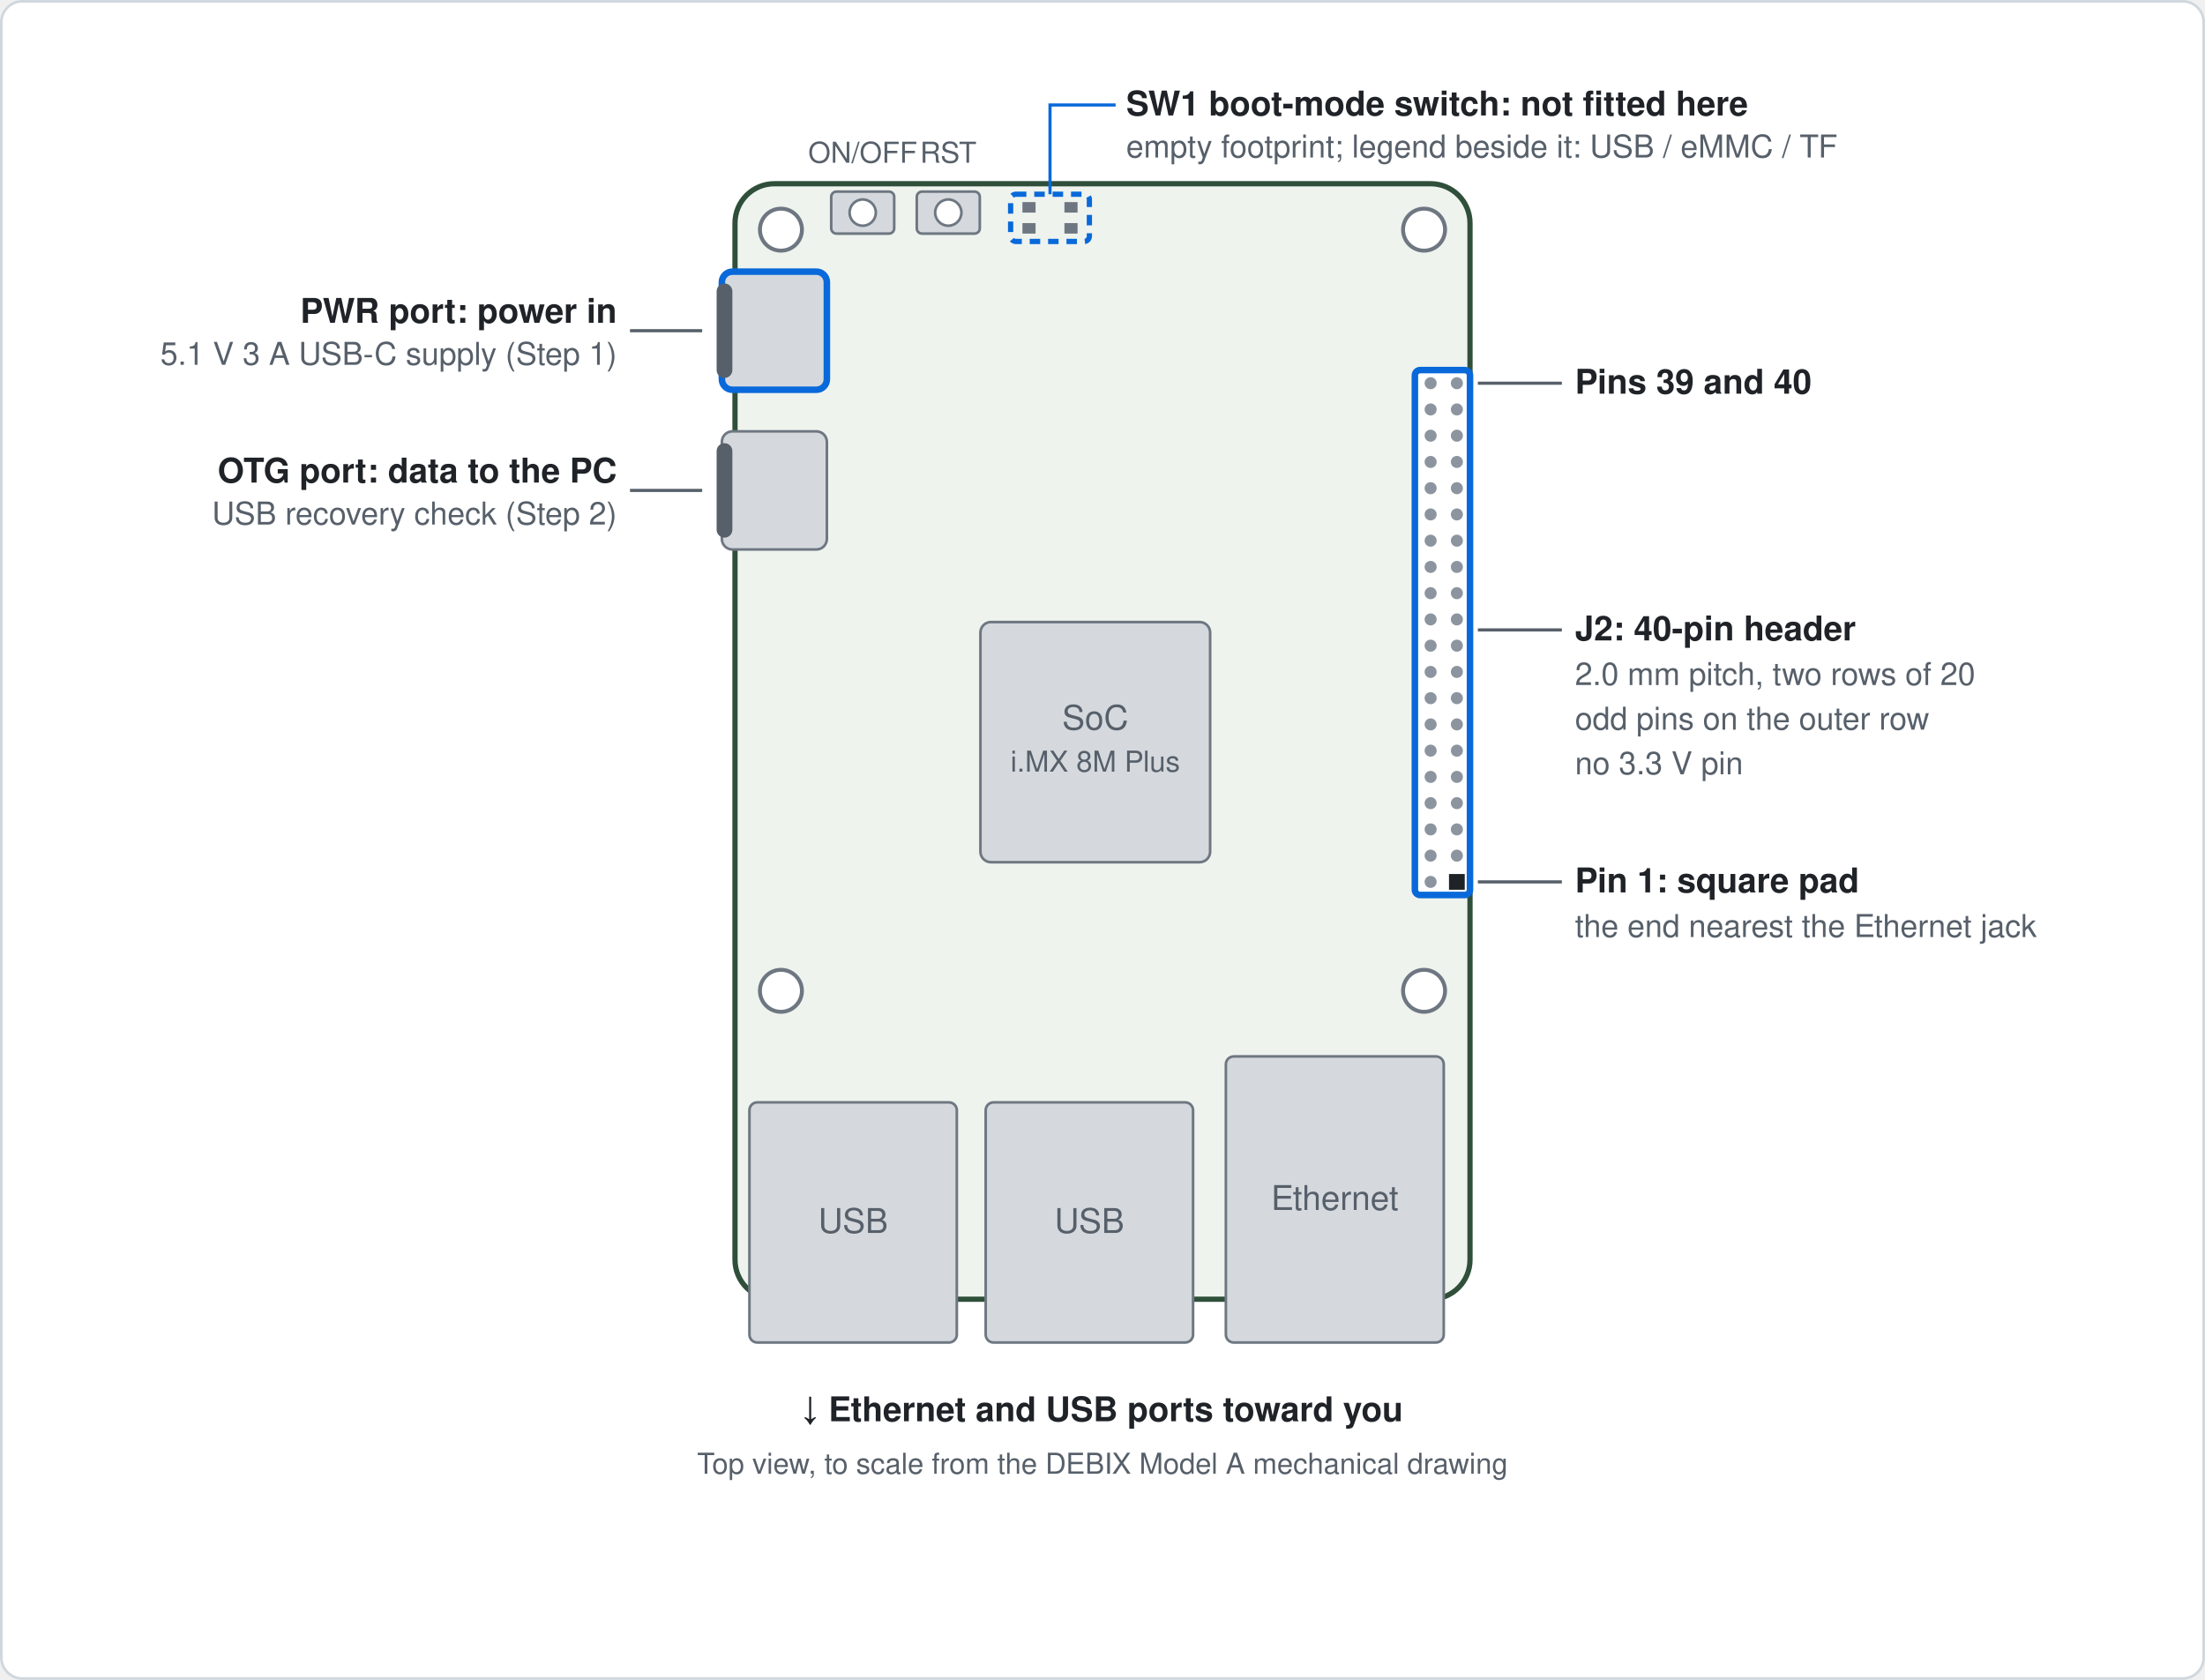
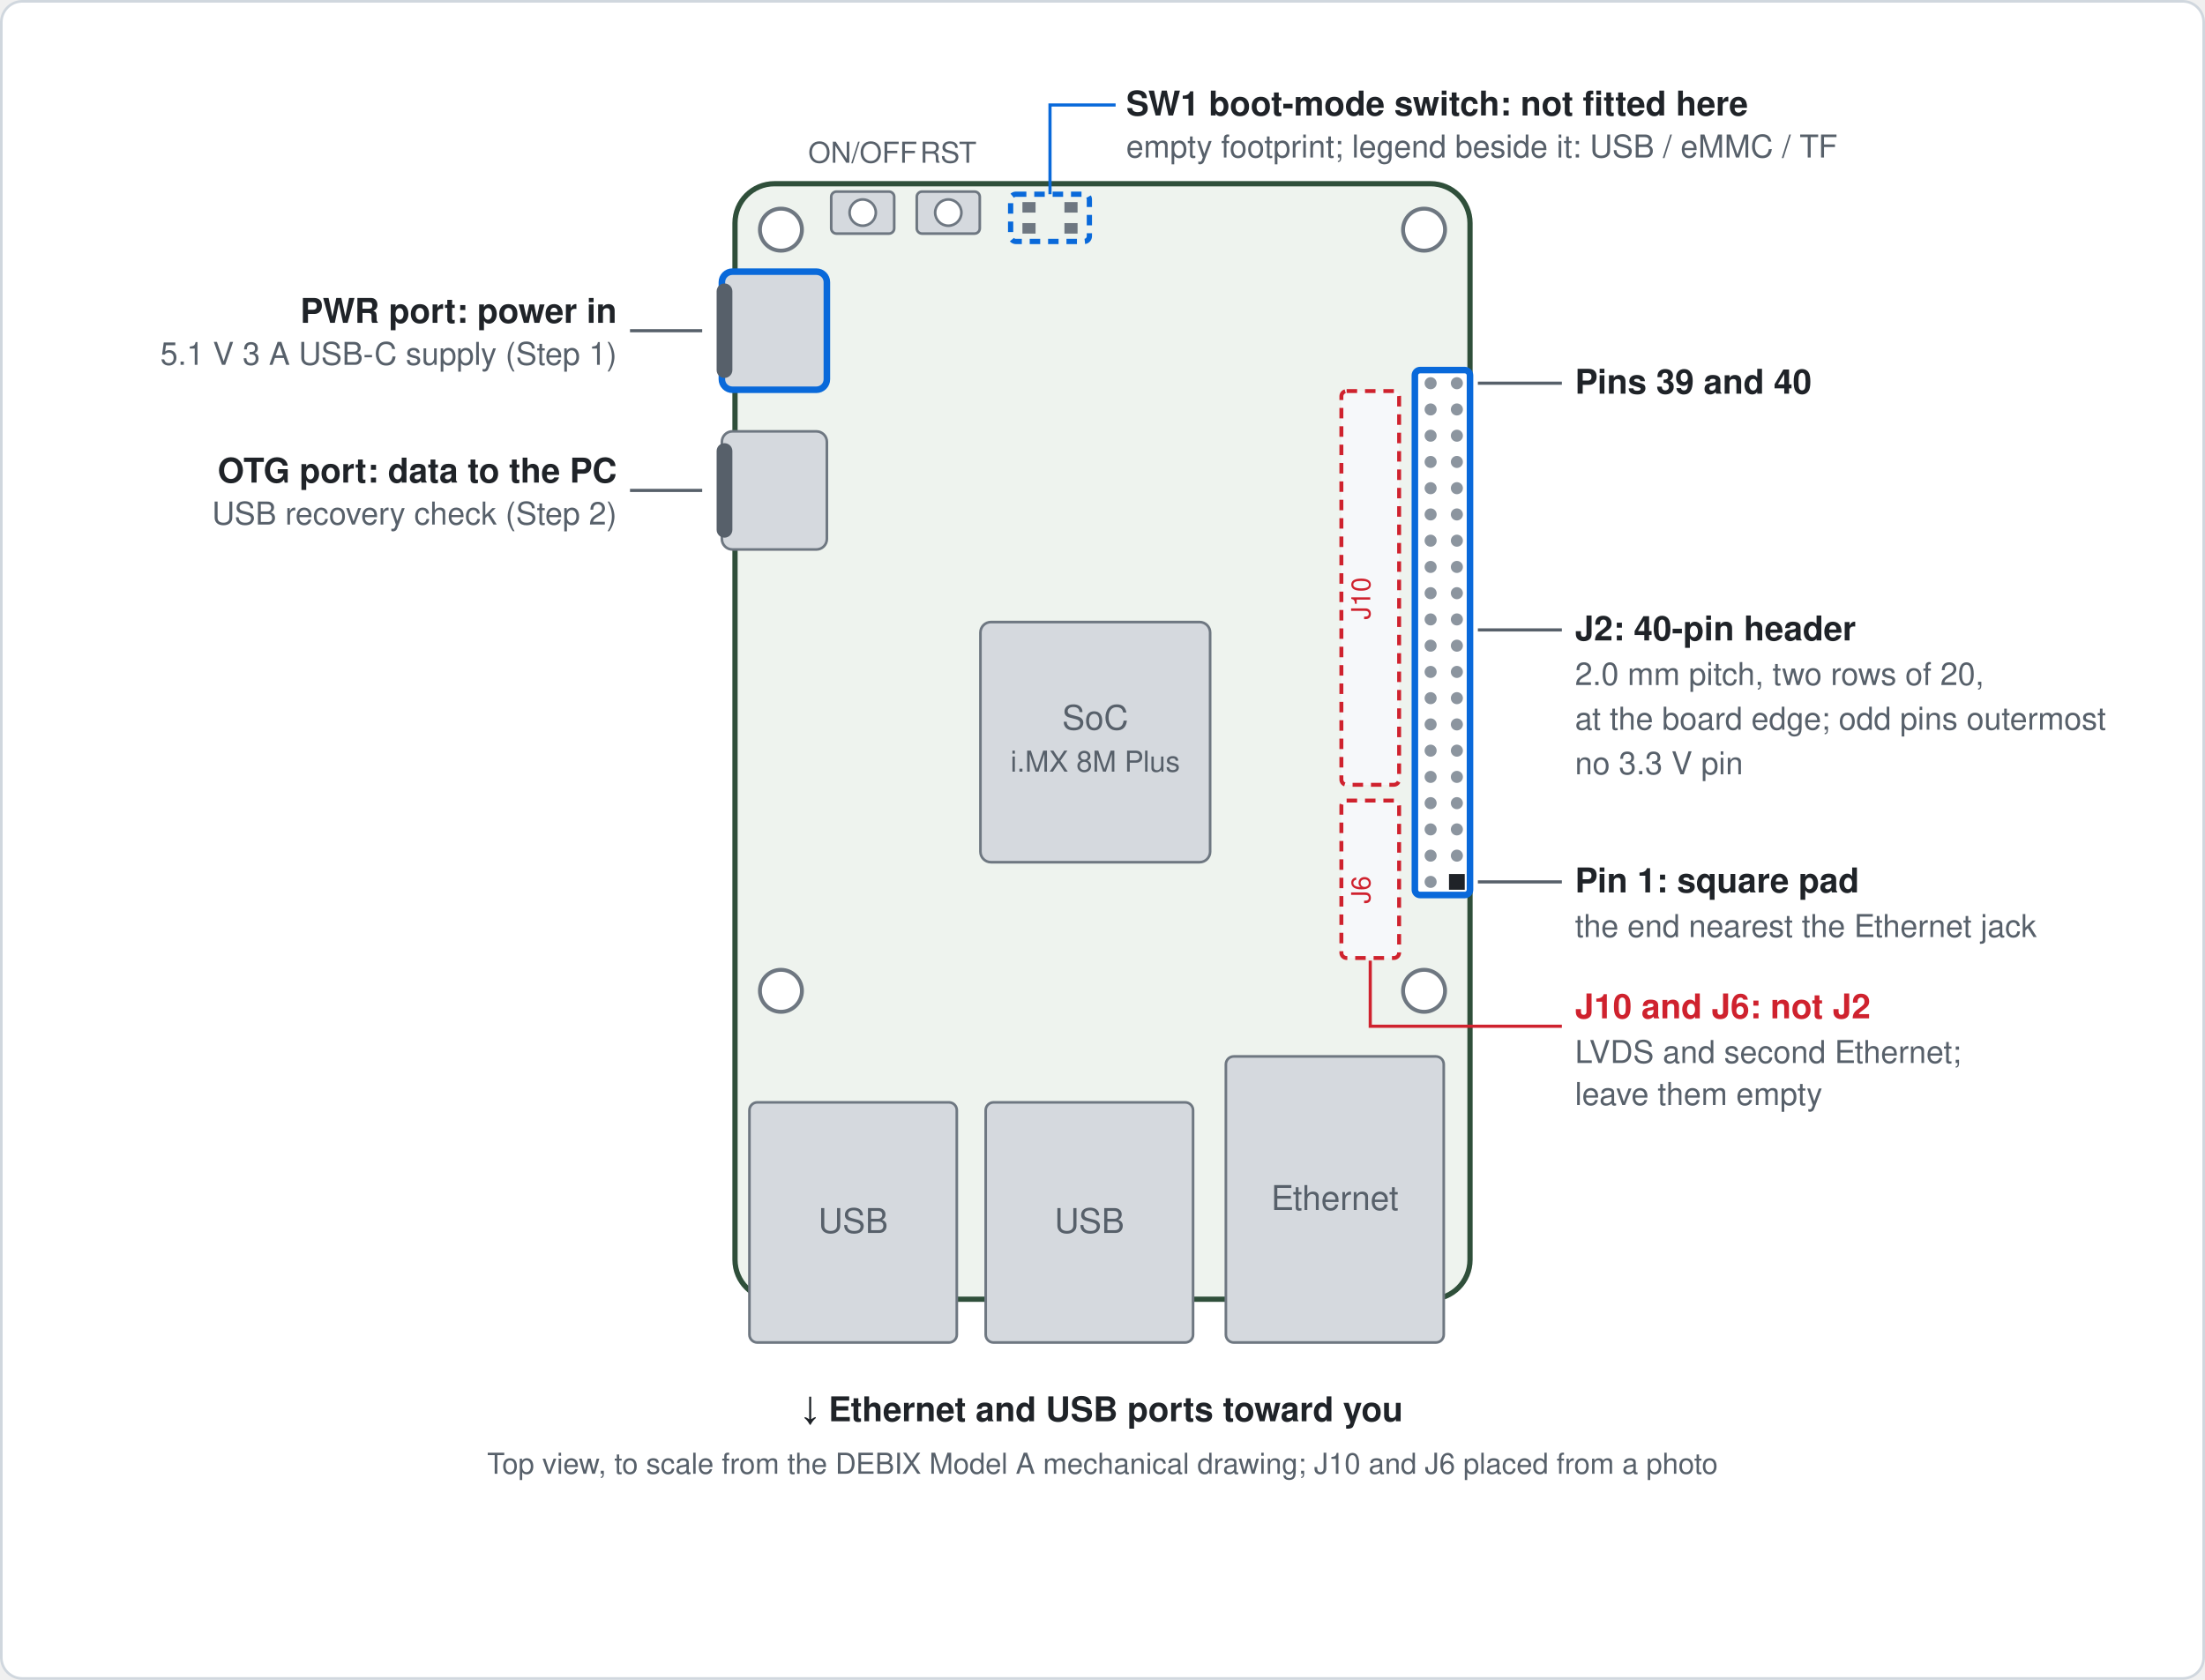
<svg xmlns="http://www.w3.org/2000/svg" width="840" height="640" viewBox="0 0 840 640" font-family="Segoe UI, Helvetica, Arial, sans-serif">
  <rect x="0.5" y="0.5" width="839" height="639" rx="8" fill="#ffffff" stroke="#d0d7de" />
  <rect x="280" y="70" width="280" height="425" rx="15" fill="#eef3ee" stroke="#2f4f3a" stroke-width="2" />
  <circle cx="297.5" cy="87.5" r="8" fill="#ffffff" stroke="#6e7781" stroke-width="1.5" />
  <circle cx="542.5" cy="87.5" r="8" fill="#ffffff" stroke="#6e7781" stroke-width="1.5" />
  <circle cx="297.5" cy="377.5" r="8" fill="#ffffff" stroke="#6e7781" stroke-width="1.5" />
  <circle cx="542.5" cy="377.5" r="8" fill="#ffffff" stroke="#6e7781" stroke-width="1.5" />
  <rect x="373.5" y="237.0" width="87.5" height="91.5" rx="4" fill="#d5d9de" stroke="#6e7781" />
  <text x="417.25" y="278.0" font-size="13" text-anchor="middle" fill="#57606a">SoC</text>
  <text x="417.25" y="294.0" font-size="11" text-anchor="middle" fill="#57606a">i.MX 8M Plus</text>
  <rect x="275" y="103.5" width="40" height="45" rx="4" fill="#d5d9de" stroke="#0969da" stroke-width="2.5" />
  <rect x="273.0" y="108.0" width="6" height="36.0" rx="3" fill="#57606a" />
  <rect x="275" y="164.35" width="40" height="45" rx="4" fill="#d5d9de" stroke="#6e7781" stroke-width="1" />
  <rect x="273.0" y="168.85" width="6" height="36.0" rx="3" fill="#57606a" />
  <rect x="316.65" y="73.0" width="24" height="16" rx="2" fill="#d5d9de" stroke="#6e7781" />
  <circle cx="328.65" cy="81.0" r="5" fill="#ffffff" stroke="#6e7781" />
  <text x="328.65" y="62" font-size="11" text-anchor="middle" fill="#57606a">ON/OFF</text>
  <rect x="349.25" y="73.0" width="24" height="16" rx="2" fill="#d5d9de" stroke="#6e7781" />
  <circle cx="361.25" cy="81.0" r="5" fill="#ffffff" stroke="#6e7781" />
  <text x="361.25" y="62" font-size="11" text-anchor="middle" fill="#57606a">RST</text>
  <rect x="385.0" y="74.0" width="30" height="18" rx="2" fill="none" stroke="#0969da" stroke-width="2" stroke-dasharray="4 3" />
  <rect x="389.5" y="77.0" width="5" height="4" fill="#6e7781" />
  <rect x="389.5" y="85.0" width="5" height="4" fill="#6e7781" />
  <rect x="405.5" y="77.0" width="5" height="4" fill="#6e7781" />
  <rect x="405.5" y="85.0" width="5" height="4" fill="#6e7781" />
  <polyline points="400.0,74.0 400.0,40 425.0,40" fill="none" stroke="#0969da" stroke-width="1.2" />
  <text x="429.0" y="44" font-size="13" text-anchor="start" fill="#1f2328" font-weight="600">SW1 boot-mode switch: not fitted here</text>
  <text x="429.0" y="60" font-size="12" text-anchor="start" fill="#57606a">empty footprint; legend beside it: USB / eMMC / TF</text>
  <rect x="285.5" y="420.0" width="79.0" height="91.5" rx="3" fill="#d5d9de" stroke="#6e7781" />
  <text x="325.0" y="469.75" font-size="13" text-anchor="middle" fill="#57606a">USB</text>
  <rect x="375.5" y="420.0" width="79" height="91.5" rx="3" fill="#d5d9de" stroke="#6e7781" />
  <text x="415.0" y="469.75" font-size="13" text-anchor="middle" fill="#57606a">USB</text>
  <rect x="467.0" y="402.5" width="83.0" height="109" rx="3" fill="#d5d9de" stroke="#6e7781" />
  <text x="508.5" y="461.0" font-size="13" text-anchor="middle" fill="#57606a">Ethernet</text>
+   <rect x="511.0" y="149.0" width="22.0" height="150" rx="2" fill="#f6f8fa" stroke="#cf222e" stroke-width="1.5" stroke-dasharray="4 3" />
+   <text x="522.0" y="228.0" font-size="10" text-anchor="middle" fill="#cf222e" transform="rotate(-90 522.0 228.0)">J10</text>
+   <rect x="511.0" y="305.0" width="22.0" height="60" rx="2" fill="#f6f8fa" stroke="#cf222e" stroke-width="1.5" stroke-dasharray="4 3" />
+   <text x="522.0" y="339.0" font-size="10" text-anchor="middle" fill="#cf222e" transform="rotate(-90 522.0 339.0)">J6</text>
+   <polyline points="522.0,366.0 522.0,391.0 595,391.0" fill="none" stroke="#cf222e" stroke-width="1.2" />
+   <text x="600" y="388.0" font-size="13" text-anchor="start" fill="#cf222e" font-weight="600">J10 and J6: not J2</text>
+   <text x="600" y="405.0" font-size="12" text-anchor="start" fill="#57606a">LVDS and second Ethernet;</text>
+   <text x="600" y="421.0" font-size="12" text-anchor="start" fill="#57606a">leave them empty</text>
  <rect x="539.0" y="141.0" width="21.0" height="200" rx="2" fill="#ffffff" stroke="#0969da" stroke-width="2.5" />
  <rect x="552.0" y="333.0" width="6" height="6" fill="#1f2328" />
  <circle cx="545.0" cy="336.0" r="2.3" fill="#8c959f" />
  <circle cx="555.0" cy="326.0" r="2.3" fill="#8c959f" />
  <circle cx="545.0" cy="326.0" r="2.3" fill="#8c959f" />
  <circle cx="555.0" cy="316.0" r="2.3" fill="#8c959f" />
  <circle cx="545.0" cy="316.0" r="2.3" fill="#8c959f" />
  <circle cx="555.0" cy="306.0" r="2.3" fill="#8c959f" />
  <circle cx="545.0" cy="306.0" r="2.3" fill="#8c959f" />
  <circle cx="555.0" cy="296.0" r="2.3" fill="#8c959f" />
  <circle cx="545.0" cy="296.0" r="2.3" fill="#8c959f" />
  <circle cx="555.0" cy="286.0" r="2.3" fill="#8c959f" />
  <circle cx="545.0" cy="286.0" r="2.3" fill="#8c959f" />
  <circle cx="555.0" cy="276.0" r="2.3" fill="#8c959f" />
  <circle cx="545.0" cy="276.0" r="2.3" fill="#8c959f" />
  <circle cx="555.0" cy="266.0" r="2.3" fill="#8c959f" />
  <circle cx="545.0" cy="266.0" r="2.3" fill="#8c959f" />
  <circle cx="555.0" cy="256.0" r="2.3" fill="#8c959f" />
  <circle cx="545.0" cy="256.0" r="2.3" fill="#8c959f" />
  <circle cx="555.0" cy="246.0" r="2.3" fill="#8c959f" />
  <circle cx="545.0" cy="246.0" r="2.3" fill="#8c959f" />
  <circle cx="555.0" cy="236.0" r="2.3" fill="#8c959f" />
  <circle cx="545.0" cy="236.0" r="2.3" fill="#8c959f" />
  <circle cx="555.0" cy="226.0" r="2.3" fill="#8c959f" />
  <circle cx="545.0" cy="226.0" r="2.3" fill="#8c959f" />
  <circle cx="555.0" cy="216.0" r="2.3" fill="#8c959f" />
  <circle cx="545.0" cy="216.0" r="2.3" fill="#8c959f" />
  <circle cx="555.0" cy="206.0" r="2.3" fill="#8c959f" />
  <circle cx="545.0" cy="206.0" r="2.3" fill="#8c959f" />
  <circle cx="555.0" cy="196.0" r="2.3" fill="#8c959f" />
  <circle cx="545.0" cy="196.0" r="2.3" fill="#8c959f" />
  <circle cx="555.0" cy="186.0" r="2.3" fill="#8c959f" />
  <circle cx="545.0" cy="186.0" r="2.3" fill="#8c959f" />
  <circle cx="555.0" cy="176.0" r="2.3" fill="#8c959f" />
  <circle cx="545.0" cy="176.0" r="2.3" fill="#8c959f" />
  <circle cx="555.0" cy="166.0" r="2.3" fill="#8c959f" />
  <circle cx="545.0" cy="166.0" r="2.3" fill="#8c959f" />
  <circle cx="555.0" cy="156.0" r="2.3" fill="#8c959f" />
  <circle cx="545.0" cy="156.0" r="2.3" fill="#8c959f" />
  <circle cx="555.0" cy="146.0" r="2.3" fill="#8c959f" />
  <circle cx="545.0" cy="146.0" r="2.3" fill="#8c959f" />
  <line x1="267.5" y1="126.0" x2="240" y2="126.0" stroke="#57606a" stroke-width="1.2" />
  <text x="235" y="123.0" font-size="13" text-anchor="end" fill="#1f2328" font-weight="600">PWR port: power in</text>
  <text x="235" y="139.0" font-size="12" text-anchor="end" fill="#57606a">5.1 V 3 A USB-C supply (Step 1)</text>
  <line x1="267.5" y1="186.85" x2="240" y2="186.85" stroke="#57606a" stroke-width="1.2" />
  <text x="235" y="183.85" font-size="13" text-anchor="end" fill="#1f2328" font-weight="600">OTG port: data to the PC</text>
  <text x="235" y="199.85" font-size="12" text-anchor="end" fill="#57606a">USB recovery check (Step 2)</text>
  <line x1="563" y1="146.0" x2="595" y2="146.0" stroke="#57606a" stroke-width="1.2" />
  <text x="600" y="150.0" font-size="13" text-anchor="start" fill="#1f2328" font-weight="600">Pins 39 and 40</text>
  <line x1="563" y1="240.0" x2="595" y2="240.0" stroke="#57606a" stroke-width="1.2" />
  <text x="600" y="244.0" font-size="13" text-anchor="start" fill="#1f2328" font-weight="600">J2: 40-pin header</text>
-   <text x="600" y="261.0" font-size="12" text-anchor="start" fill="#57606a">2.0 mm pitch, two rows of 20</text>
-   <text x="600" y="278.0" font-size="12" text-anchor="start" fill="#57606a">odd pins on the outer row</text>
+   <text x="600" y="261.0" font-size="12" text-anchor="start" fill="#57606a">2.0 mm pitch, two rows of 20,</text>
+   <text x="600" y="278.0" font-size="12" text-anchor="start" fill="#57606a">at the board edge; odd pins outermost</text>
  <text x="600" y="295.0" font-size="12" text-anchor="start" fill="#57606a">no 3.3 V pin</text>
  <line x1="563" y1="336.0" x2="595" y2="336.0" stroke="#57606a" stroke-width="1.2" />
  <text x="600" y="340.0" font-size="13" text-anchor="start" fill="#1f2328" font-weight="600">Pin 1: square pad</text>
  <text x="600" y="357.0" font-size="12" text-anchor="start" fill="#57606a">the end nearest the Ethernet jack</text>
  <text x="420" y="541.5" font-size="13" text-anchor="middle" fill="#1f2328" font-weight="600">↓ Ethernet and USB ports toward you</text>
-   <text x="420" y="561.5" font-size="11" text-anchor="middle" fill="#57606a">Top view, to scale from the DEBIX Model A mechanical drawing</text>
+   <text x="420" y="561.5" font-size="11" text-anchor="middle" fill="#57606a">Top view, to scale from the DEBIX Model A mechanical drawing; J10 and J6 placed from a photo</text>
</svg>
